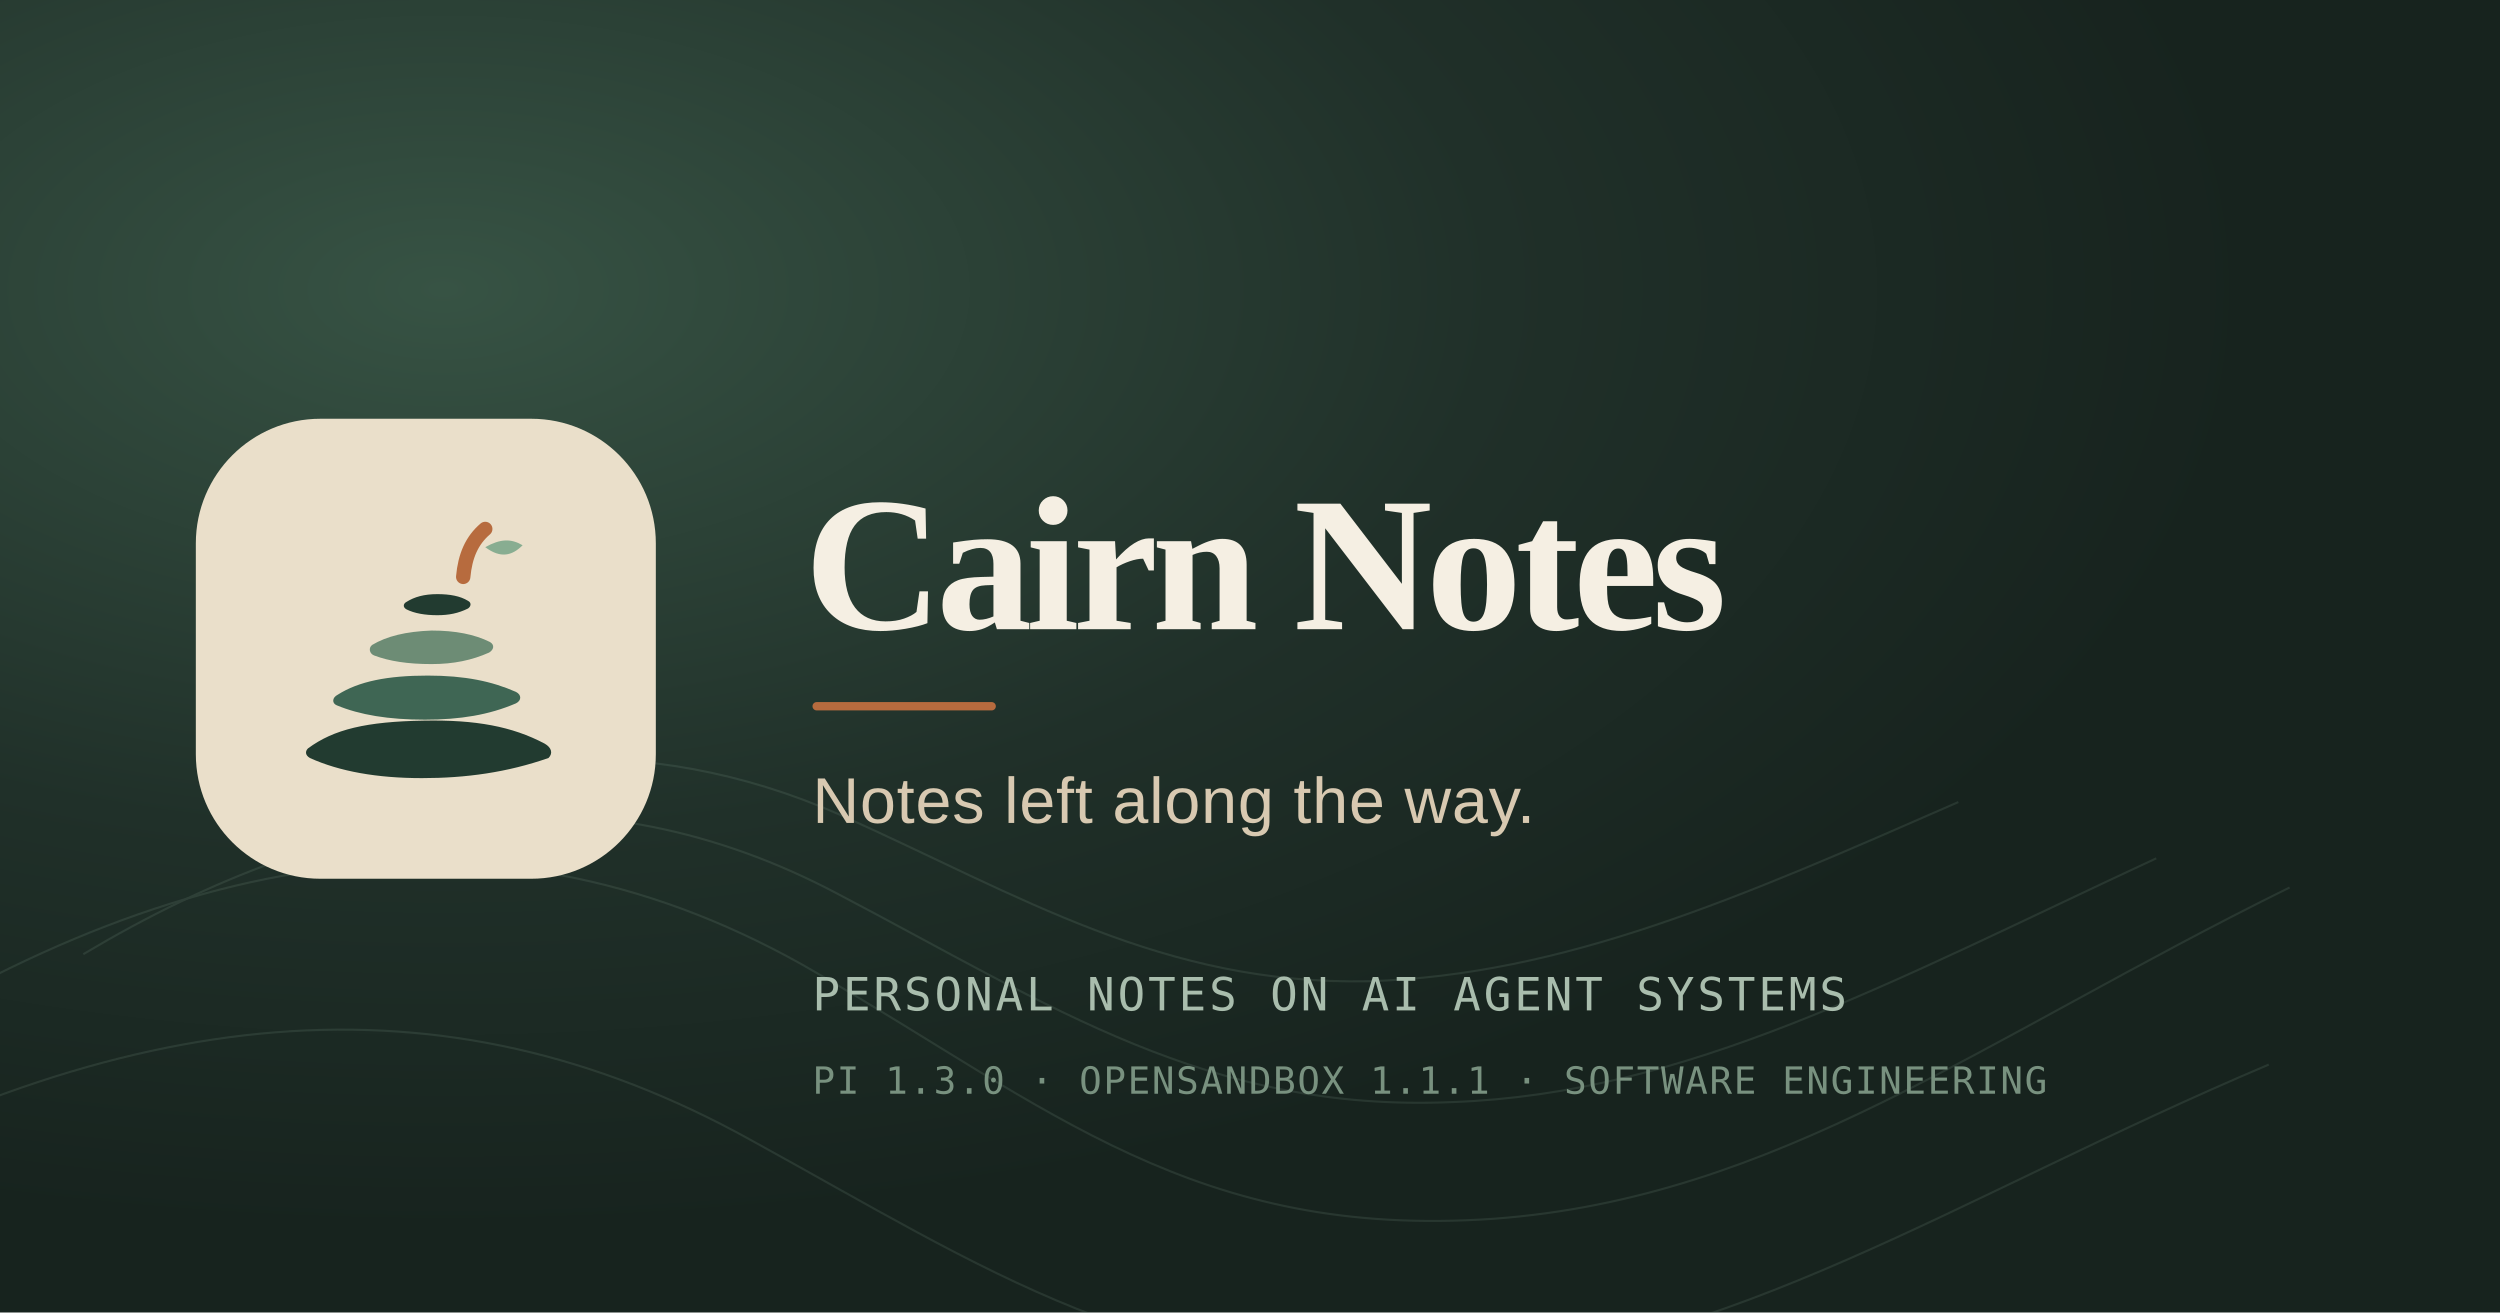
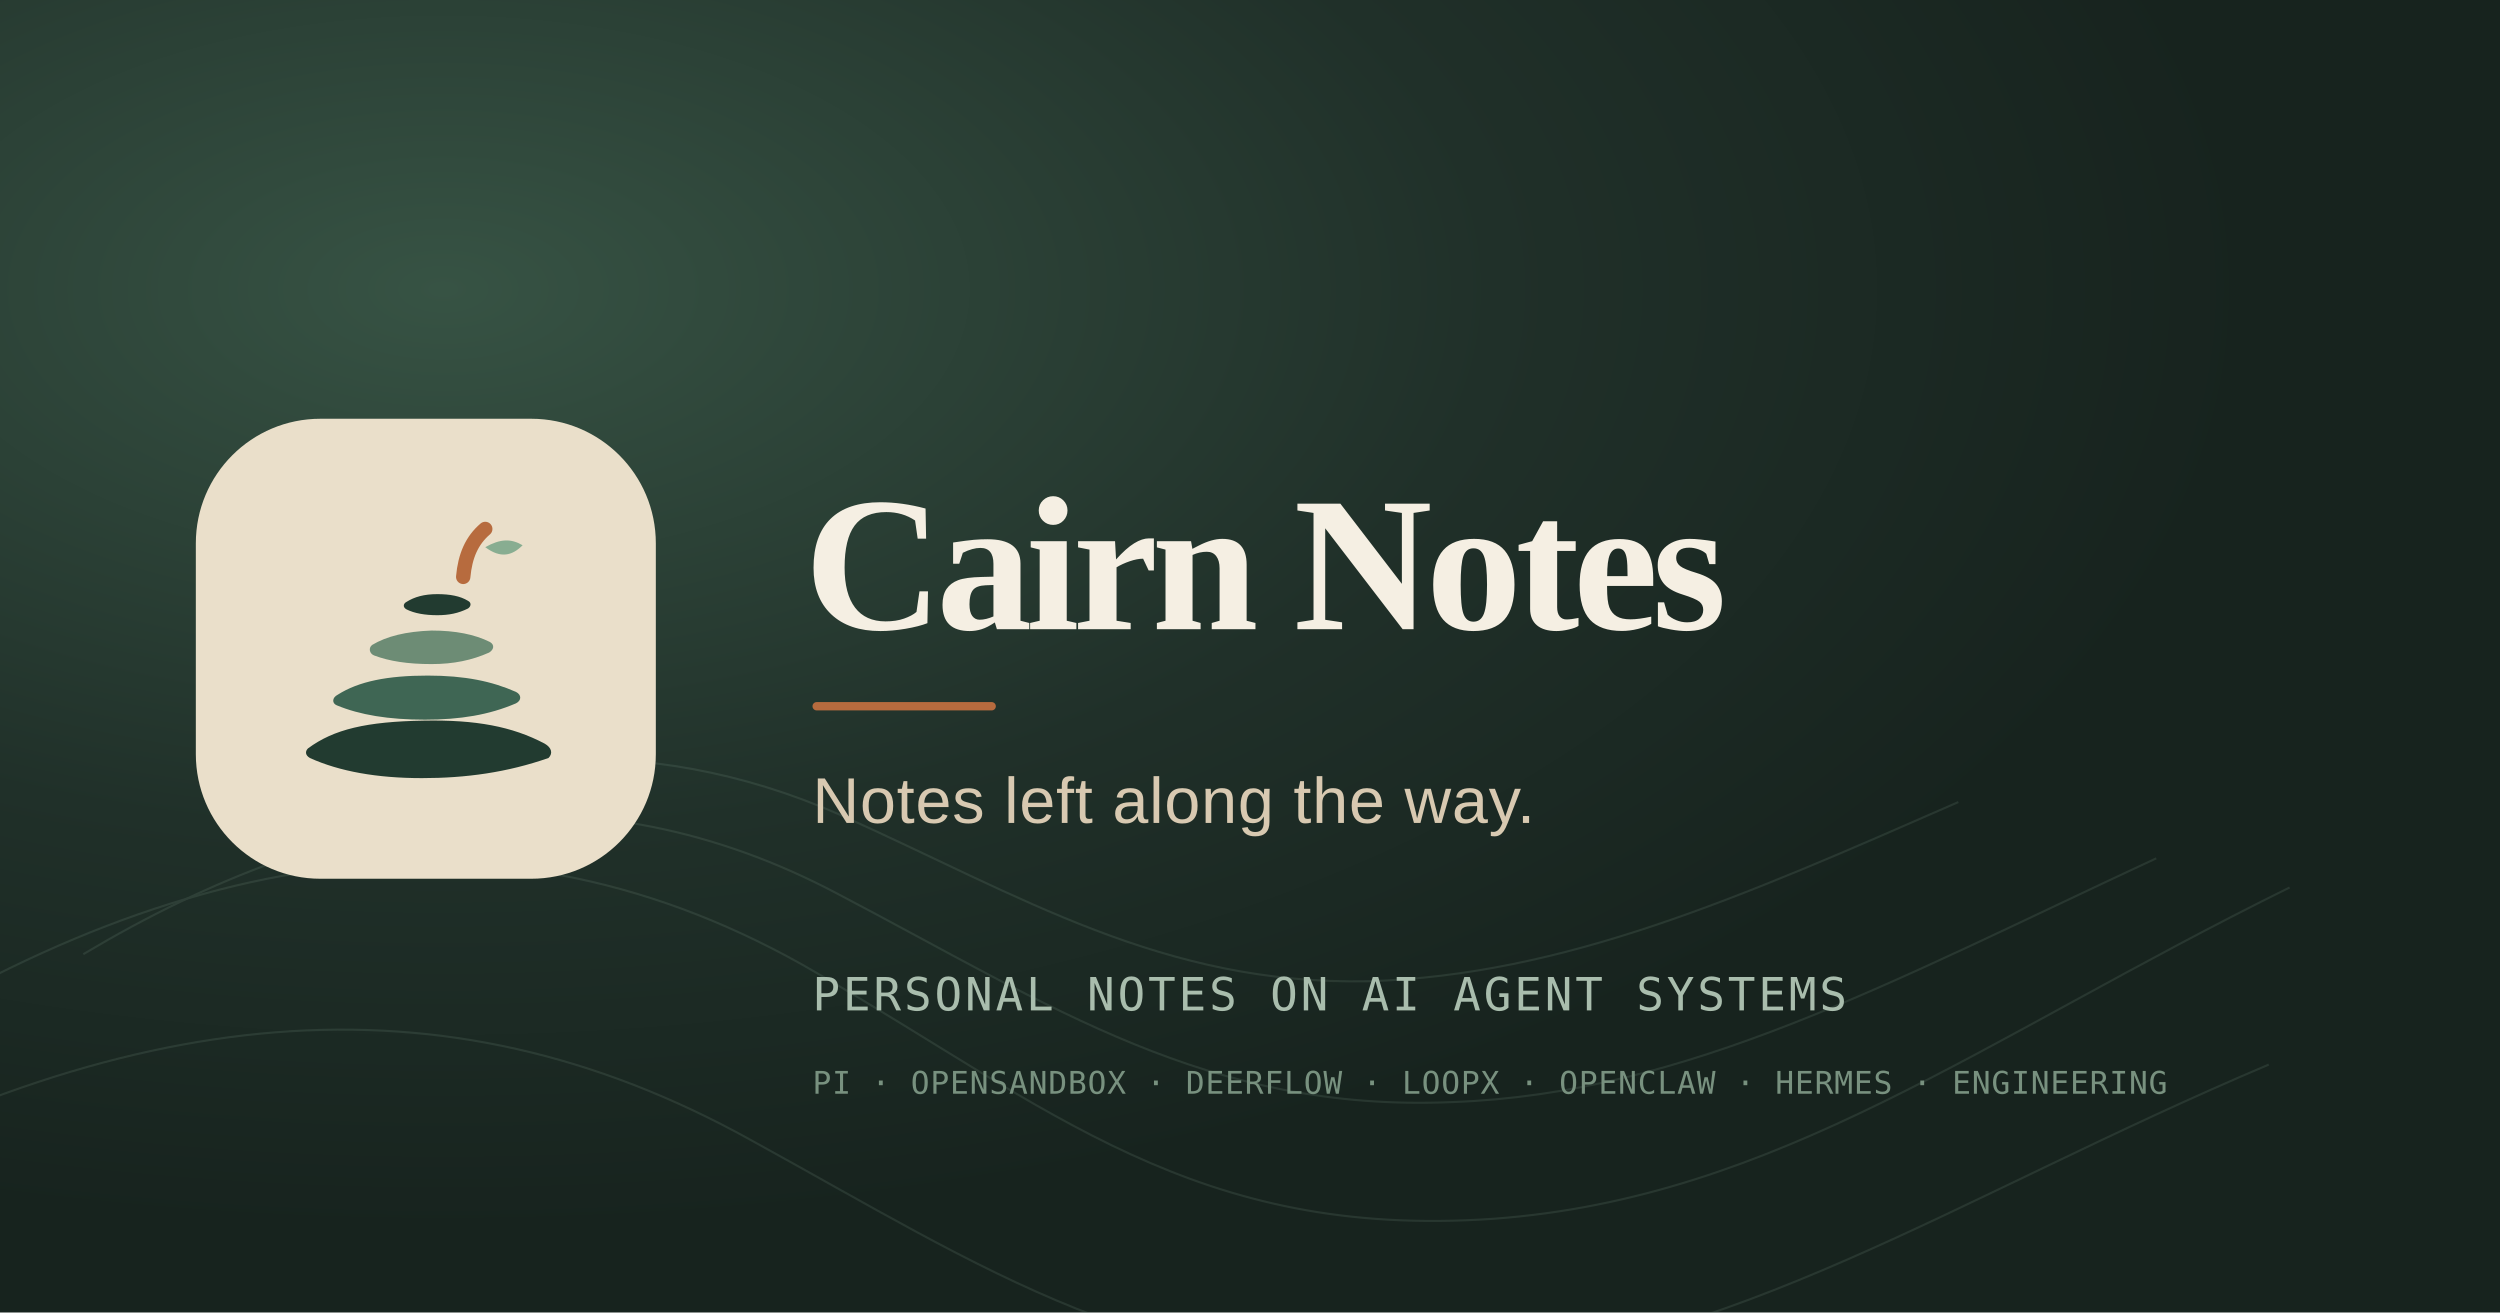
<svg xmlns="http://www.w3.org/2000/svg" width="1200" height="630" viewBox="0 0 1200 630">
  <defs>
    <radialGradient id="bgGlow" cx="18%" cy="22%" r="72%">
      <stop offset="0" stop-color="#375344" />
      <stop offset=".58" stop-color="#203029" />
      <stop offset="1" stop-color="#17231e" />
    </radialGradient>
    <linearGradient id="stoneA" x1="0" y1="0" x2="1" y2="1">
      <stop offset="0" stop-color="#f0e5d4" />
      <stop offset="1" stop-color="#c8b8a0" />
    </linearGradient>
    <linearGradient id="stoneB" x1="0" y1="0" x2="1" y2="1">
      <stop offset="0" stop-color="#dfd1bb" />
      <stop offset="1" stop-color="#ae9e86" />
    </linearGradient>
  </defs>
  <rect width="1200" height="630" fill="url(#bgGlow)" />
  <g fill="none" stroke="#7f9989" opacity=".17">
    <path d="M-90 520c170-115 330-142 482-53 112 65 182 128 325 118 136-10 234-86 382-159" />
    <path d="M-120 582c181-102 332-117 480-35 113 62 194 118 334 110 138-9 244-82 395-146" />
    <path d="M40 458c124-74 245-91 362-29 103 54 178 105 295 100 113-4 211-58 338-117" />
    <path d="M117 405c95-48 193-55 286-14 87 39 155 82 254 80 94-3 178-40 283-86" />
  </g>
  <g transform="translate(94 201) scale(4.6)">
    <rect width="48" height="48" rx="13" fill="#eadfca" />
    <path d="M11.7 34.4c2.7-2 6.1-2.8 12.1-2.9 5.4-.1 9.2.6 12.6 2.4.7.4.9 1 .4 1.5-4.3 1.5-8.6 2.1-13.2 2.1-4.7 0-8.6-.7-11.7-2.1-.5-.3-.5-.7-.2-1Z" fill="#223b30" />
    <path d="M14.8 28.8c2.2-1.4 5.2-2 9.4-2 3.9 0 6.7.6 9.2 1.7.6.3.6.9 0 1.2-2.8 1.2-5.8 1.7-9.5 1.7-3.8 0-6.8-.5-9.2-1.5-.5-.2-.5-.8.1-1.1Z" fill="#3f6654" />
    <path d="M18.4 23.6c1.5-.9 3.5-1.4 6.2-1.5 2.5 0 4.5.4 6.1 1.2.5.3.4.8-.1 1.1-1.8.8-3.7 1.2-6 1.2-2.5 0-4.4-.3-6-.9-.5-.2-.6-.8-.2-1.1Z" fill="#6d8c75" />
    <path d="M22 19.1c.8-.5 1.8-.8 3.2-.8 1.3 0 2.4.2 3.2.7.4.2.3.6 0 .8-1 .5-2 .7-3.2.7-1.3 0-2.4-.2-3.2-.6-.4-.2-.4-.6 0-.8Z" fill="#223b30" />
    <path d="M27.9 16.5c.2-2.2.9-3.8 2.3-5" fill="none" stroke="#b76b3e" stroke-linecap="round" stroke-width="1.5" />
    <path d="M30.2 13.4c1.6-.9 2.7-.9 3.9-.2-1.1 1.1-2.3 1.4-3.9.2Z" fill="#88ad91" />
  </g>
  <text x="386" y="302" fill="#f5efe3" font-family="Georgia, 'Times New Roman', serif" font-size="92" font-weight="700" letter-spacing="-3">Cairn Notes</text>
  <rect x="390" y="337" width="88" height="4" rx="2" fill="#b76b3e" />
  <text x="390" y="395" fill="#d8c9b1" font-family="Avenir Next, Segoe UI, Arial, sans-serif" font-size="31" letter-spacing=".4">Notes left along the way.</text>
  <text x="390" y="485" fill="#a9bdad" font-family="SFMono-Regular, Cascadia Code, Consolas, monospace" font-size="22" letter-spacing="1.4">PERSONAL NOTES ON AI AGENT SYSTEMS</text>
-   <text x="390" y="525" fill="#78917f" font-family="SFMono-Regular, Cascadia Code, Consolas, monospace" font-size="18" letter-spacing=".8">PI 1.3.0  ·  OPENSANDBOX 1.1.1  ·  SOFTWARE ENGINEERING</text>
+   <text x="390" y="525" fill="#78917f" font-family="SFMono-Regular, Cascadia Code, Consolas, monospace" font-size="15" letter-spacing=".4">PI · OPENSANDBOX · DEERFLOW · LOOPX · OPENCLAW · HERMES · ENGINEERING</text>
</svg>
